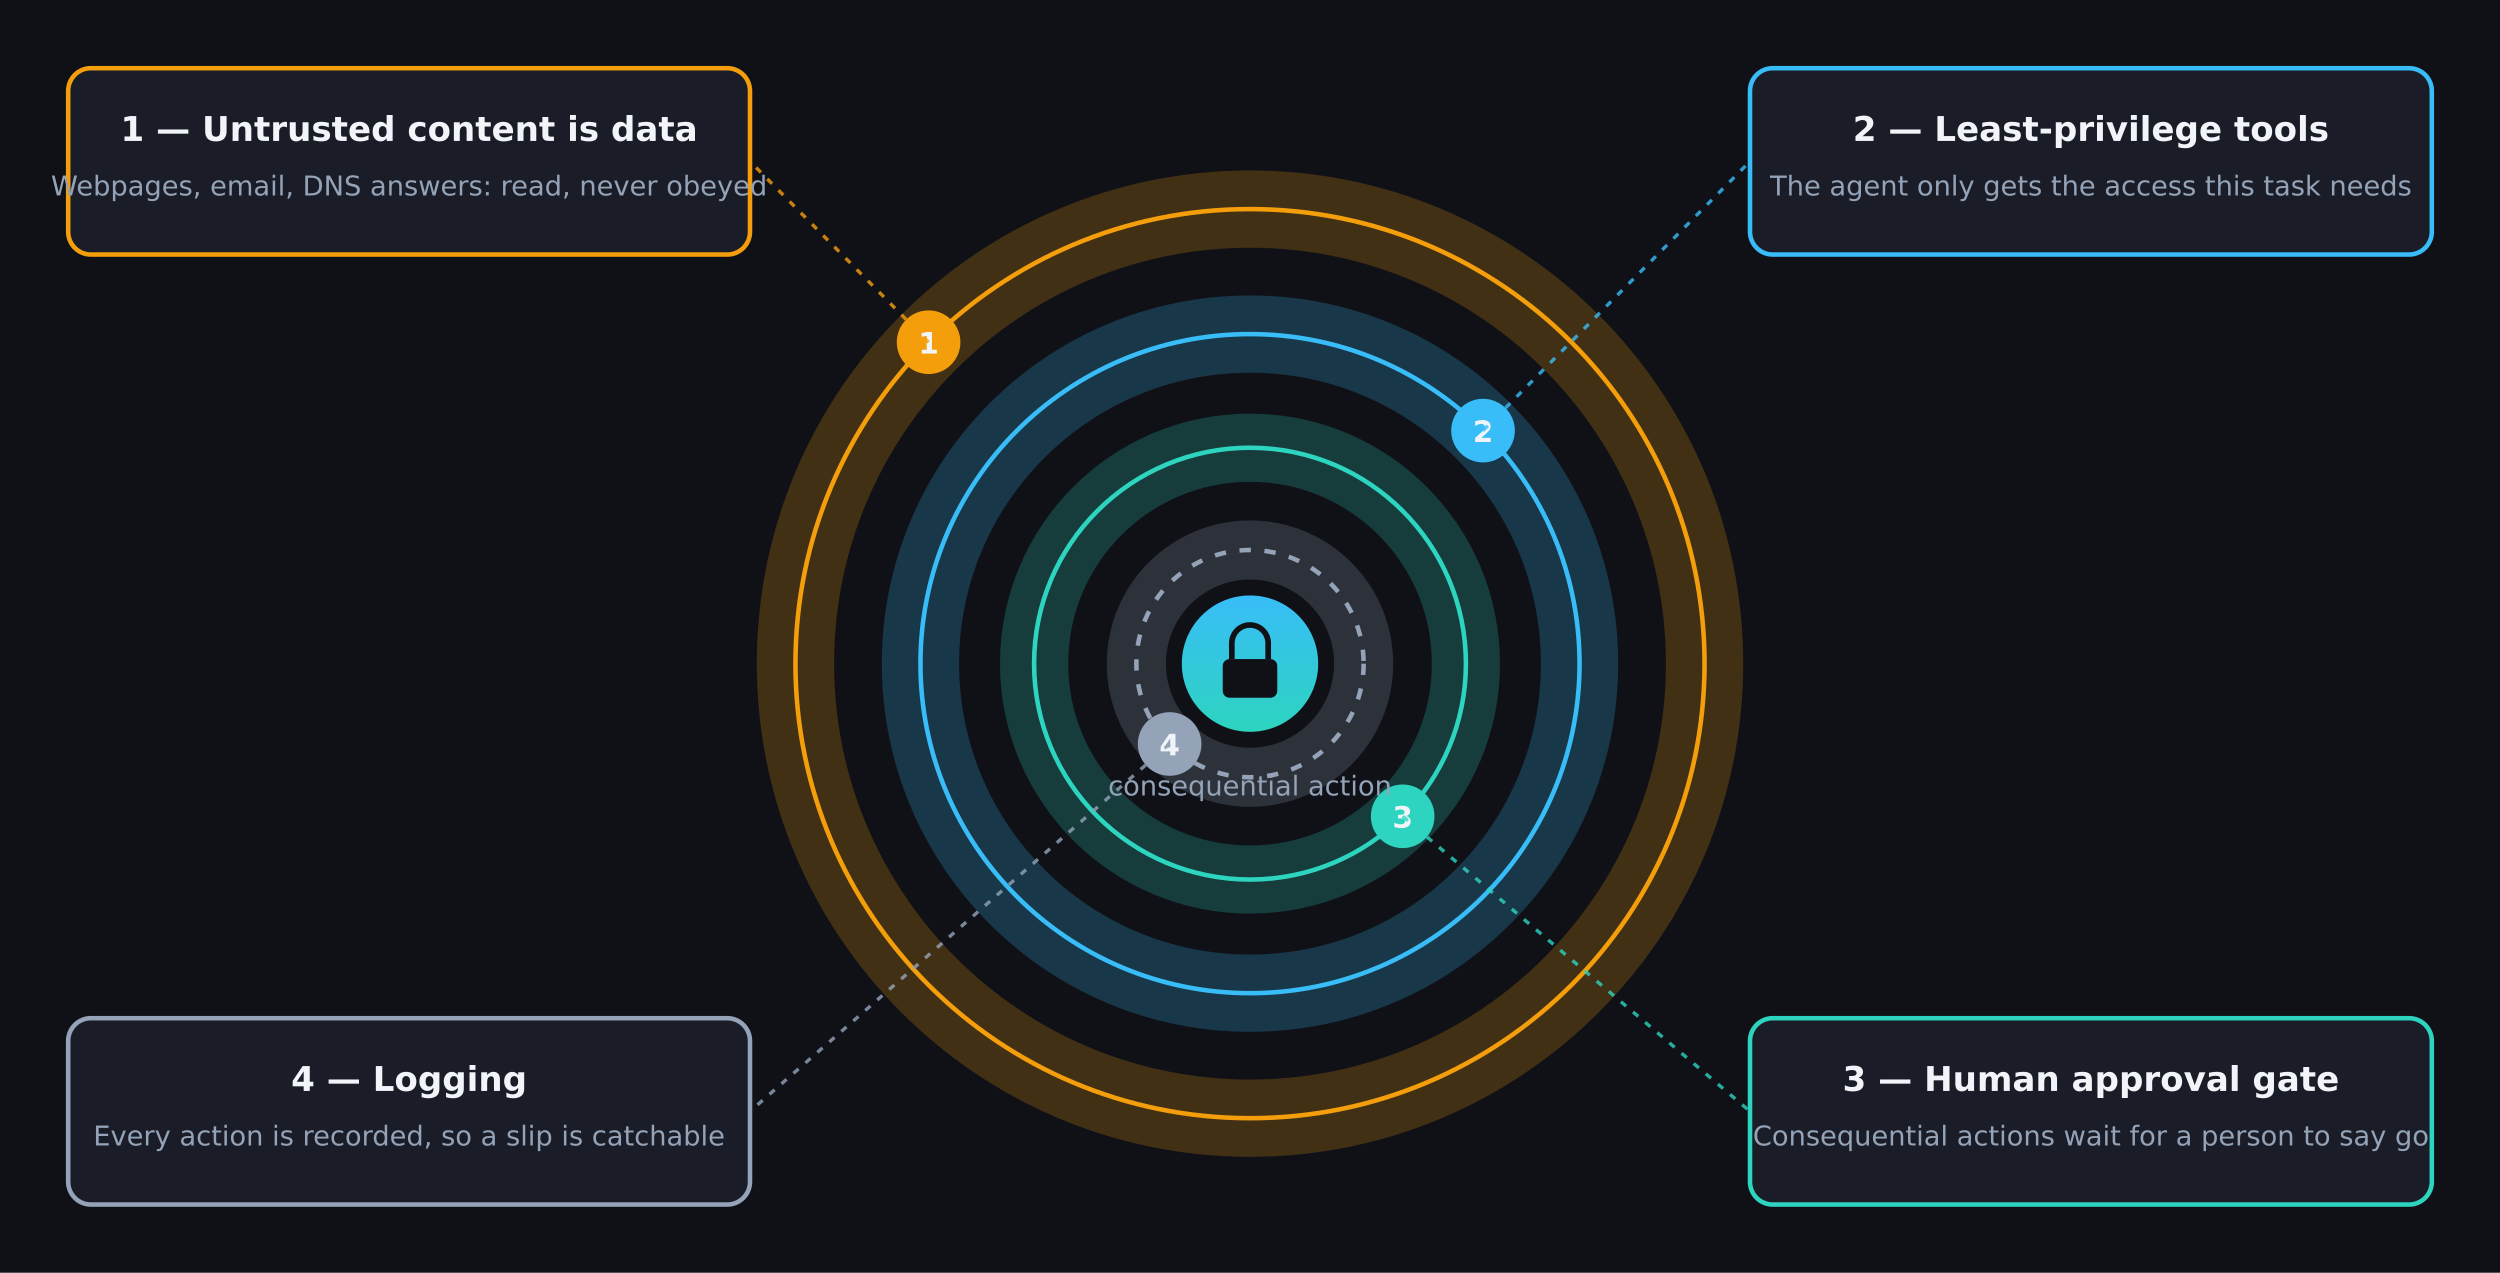
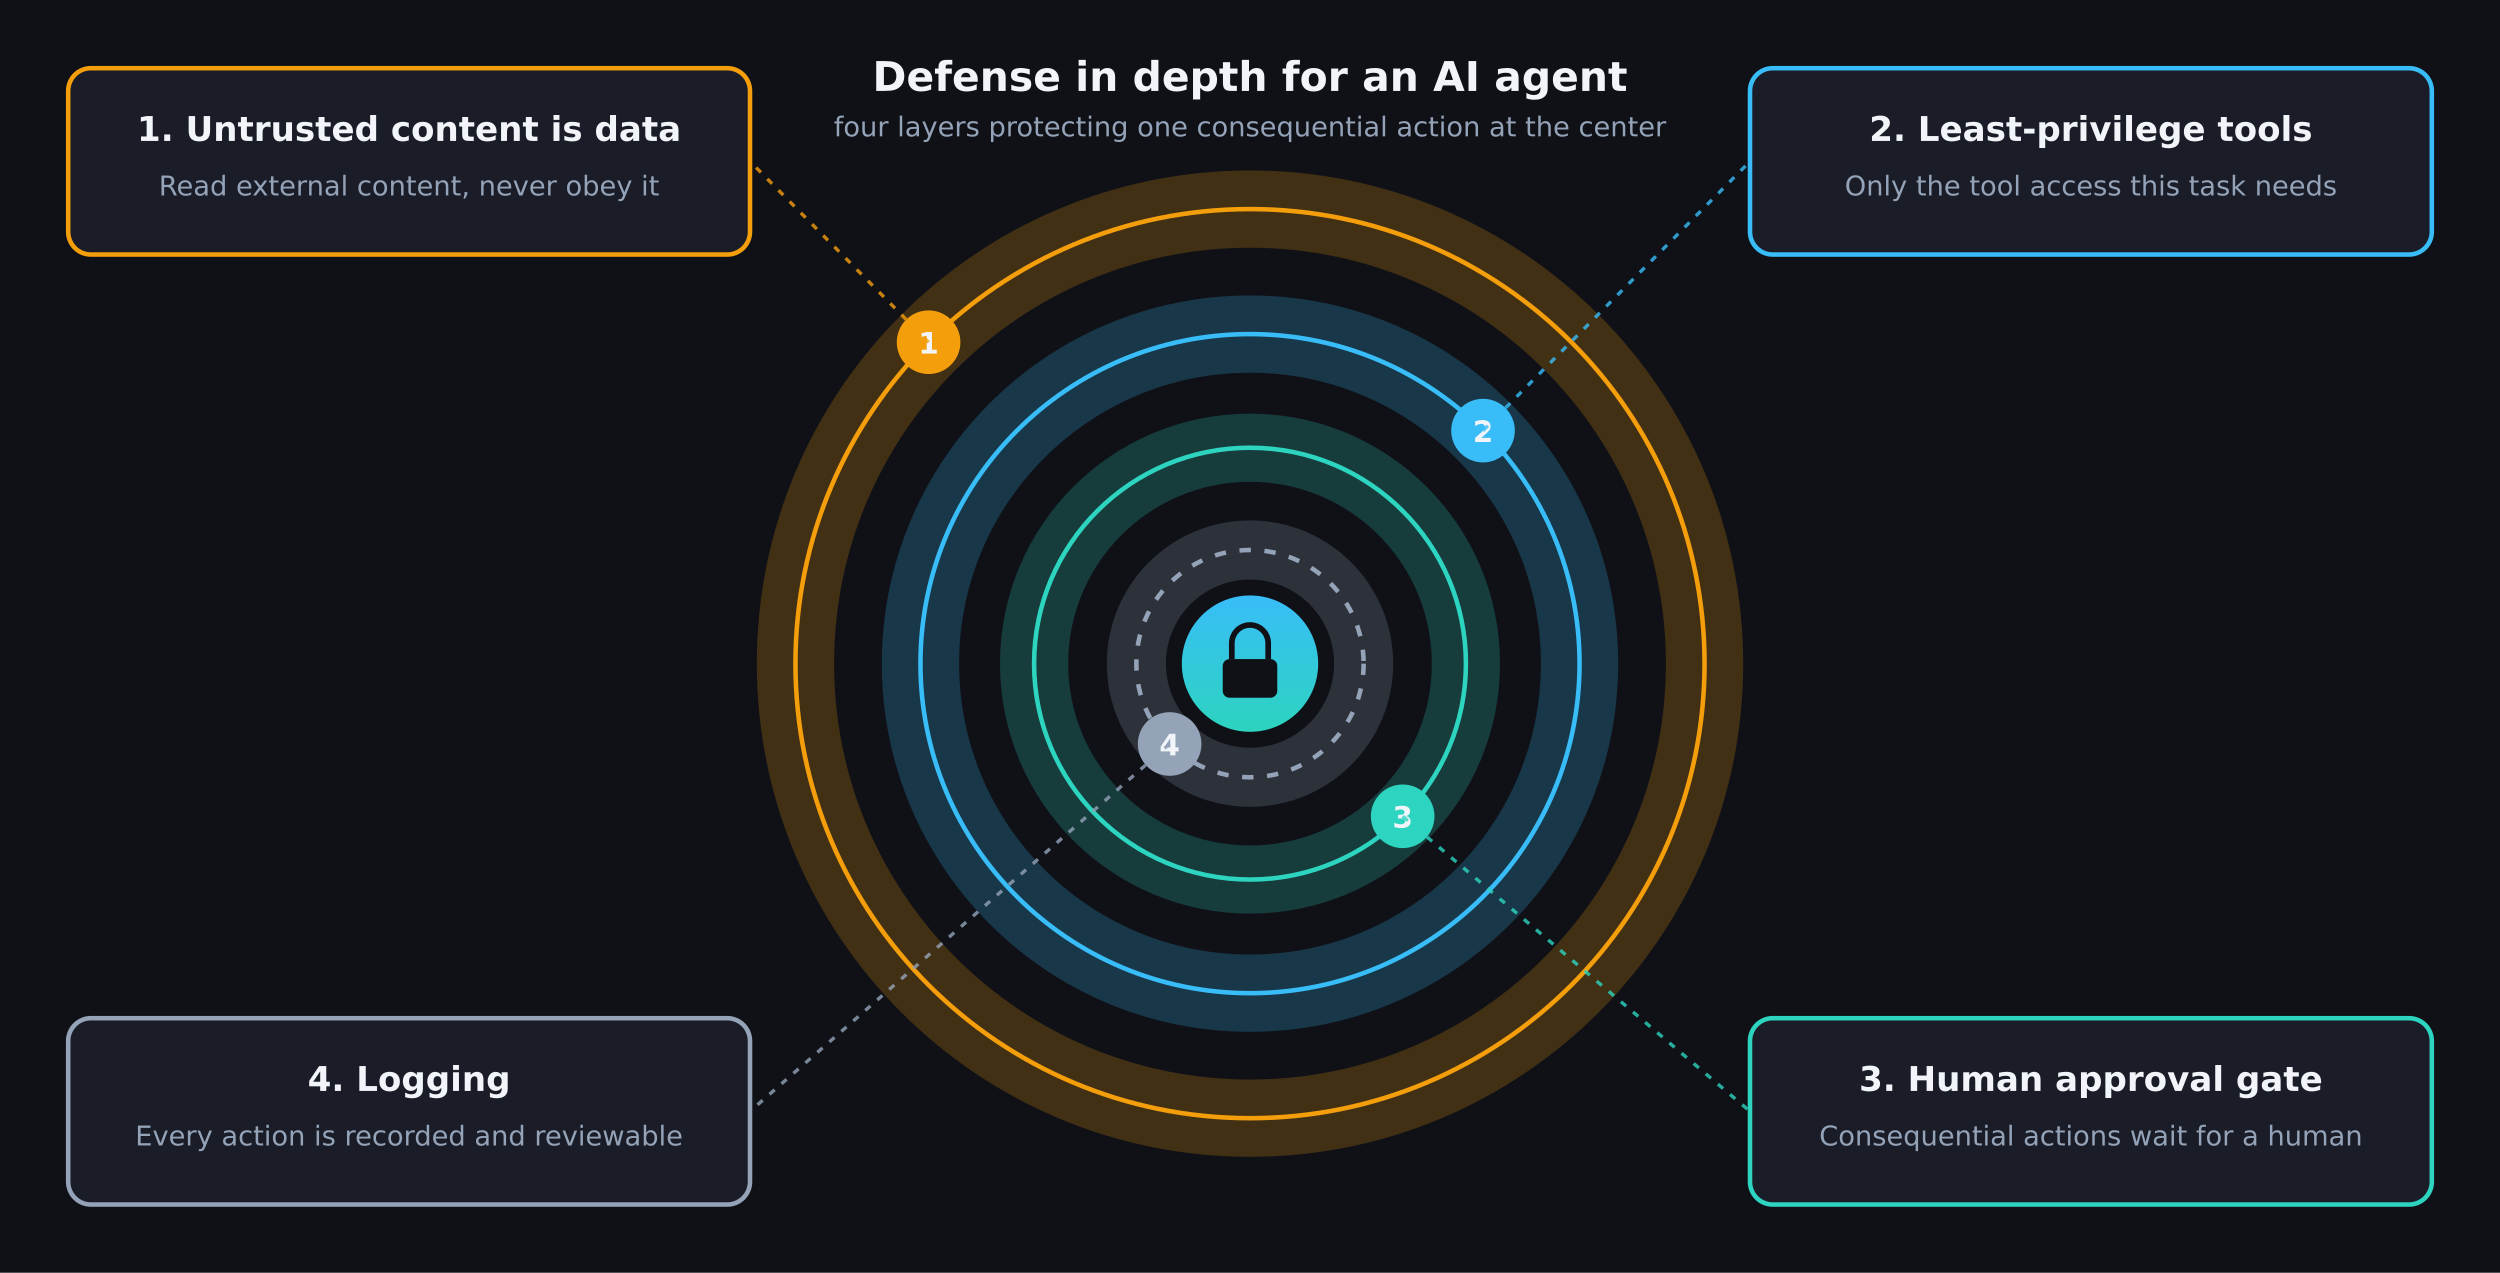
<svg xmlns="http://www.w3.org/2000/svg" viewBox="0 0 1100 560">
  <defs>
    <style>
    .lbl { font-family: 'DejaVu Sans', Arial, sans-serif; fill: #F1F5F9; }
    .sub { font-family: 'DejaVu Sans', Arial, sans-serif; fill: #94A3B8; }
    .mono { font-family: 'DejaVu Sans Mono', 'Courier New', monospace; fill: #94A3B8; }
  </style>
    <linearGradient id="core" x1="0%" y1="0%" x2="0%" y2="100%">
      <stop offset="0%" stop-color="#38BDF8" />
      <stop offset="100%" stop-color="#2DD4BF" />
    </linearGradient>
  </defs>
  <rect width="1100" height="560" fill="#0F1117" />
+   <text x="550" y="40" text-anchor="middle" class="lbl" font-size="18" font-weight="700">Defense in depth for an AI agent</text>
+   <text x="550" y="60" text-anchor="middle" class="sub" font-size="12">four layers protecting one consequential action at the center</text>
  <circle cx="550" cy="292" r="200" fill="none" stroke="#F59E0B" stroke-width="34" opacity="0.22" />
  <circle cx="550" cy="292" r="200" fill="none" stroke="#F59E0B" stroke-width="2" />
  <circle cx="550" cy="292" r="145" fill="none" stroke="#38BDF8" stroke-width="34" opacity="0.22" />
  <circle cx="550" cy="292" r="145" fill="none" stroke="#38BDF8" stroke-width="2" />
  <circle cx="550" cy="292" r="95" fill="none" stroke="#2DD4BF" stroke-width="30" opacity="0.22" />
  <circle cx="550" cy="292" r="95" fill="none" stroke="#2DD4BF" stroke-width="2" />
  <circle cx="550" cy="292" r="50" fill="none" stroke="#94A3B8" stroke-width="26" opacity="0.22" />
  <circle cx="550" cy="292" r="50" fill="none" stroke="#94A3B8" stroke-width="2" stroke-dasharray="5 6" />
  <circle cx="408.579" cy="150.579" r="14" fill="#F59E0B" />
  <text x="408.579" y="155.579" text-anchor="middle" class="lbl" font-size="13" font-weight="700" fill="#0F1117">1</text>
  <circle cx="652.53" cy="189.47" r="14" fill="#38BDF8" />
  <text x="652.53" y="194.47" text-anchor="middle" class="lbl" font-size="13" font-weight="700" fill="#0F1117">2</text>
  <circle cx="617.175" cy="359.175" r="14" fill="#2DD4BF" />
  <text x="617.175" y="364.175" text-anchor="middle" class="lbl" font-size="13" font-weight="700" fill="#0F1117">3</text>
  <circle cx="514.645" cy="327.355" r="14" fill="#94A3B8" />
  <text x="514.645" y="332.355" text-anchor="middle" class="lbl" font-size="13" font-weight="700" fill="#0F1117">4</text>
  <circle cx="550" cy="292" r="30" fill="url(#core)" />
  <path d="M 542 290 v -7 a8 8 0 0 1 16 0 v 7" fill="none" stroke="#0F1117" stroke-width="2.5" />
  <rect x="538" y="290" width="24" height="17" rx="3" fill="#0F1117" />
-   <text x="550" y="350" text-anchor="middle" class="sub" font-size="12">consequential action</text>
  <line x1="408.579" y1="150.579" x2="330" y2="71" stroke="#F59E0B" stroke-width="1.5" stroke-dasharray="3 4" opacity="0.8" />
  <rect x="30" y="30" width="300" height="82" rx="10" fill="#1A1D27" stroke="#F59E0B" stroke-width="2" />
-   <text x="180" y="62" text-anchor="middle" class="lbl" font-size="15" font-weight="700">1 — Untrusted content is data</text>
-   <text x="180" y="86" text-anchor="middle" class="sub" font-size="12">Webpages, email, DNS answers: read, never obeyed</text>
+   <text x="180" y="62" text-anchor="middle" class="lbl" font-size="15" font-weight="700">1. Untrusted content is data</text>
+   <text x="180" y="86" text-anchor="middle" class="sub" font-size="12">Read external content, never obey it</text>
  <line x1="652.53" y1="189.47" x2="770" y2="71" stroke="#38BDF8" stroke-width="1.5" stroke-dasharray="3 4" opacity="0.8" />
  <rect x="770" y="30" width="300" height="82" rx="10" fill="#1A1D27" stroke="#38BDF8" stroke-width="2" />
-   <text x="920" y="62" text-anchor="middle" class="lbl" font-size="15" font-weight="700">2 — Least-privilege tools</text>
-   <text x="920" y="86" text-anchor="middle" class="sub" font-size="12">The agent only gets the access this task needs</text>
+   <text x="920" y="62" text-anchor="middle" class="lbl" font-size="15" font-weight="700">2. Least-privilege tools</text>
+   <text x="920" y="86" text-anchor="middle" class="sub" font-size="12">Only the tool access this task needs</text>
  <line x1="617.175" y1="359.175" x2="770" y2="489" stroke="#2DD4BF" stroke-width="1.5" stroke-dasharray="3 4" opacity="0.8" />
  <rect x="770" y="448" width="300" height="82" rx="10" fill="#1A1D27" stroke="#2DD4BF" stroke-width="2" />
-   <text x="920" y="480" text-anchor="middle" class="lbl" font-size="15" font-weight="700">3 — Human approval gate</text>
-   <text x="920" y="504" text-anchor="middle" class="sub" font-size="12">Consequential actions wait for a person to say go</text>
+   <text x="920" y="480" text-anchor="middle" class="lbl" font-size="15" font-weight="700">3. Human approval gate</text>
+   <text x="920" y="504" text-anchor="middle" class="sub" font-size="12">Consequential actions wait for a human</text>
  <line x1="514.645" y1="327.355" x2="330" y2="489" stroke="#94A3B8" stroke-width="1.5" stroke-dasharray="3 4" opacity="0.8" />
  <rect x="30" y="448" width="300" height="82" rx="10" fill="#1A1D27" stroke="#94A3B8" stroke-width="2" />
-   <text x="180" y="480" text-anchor="middle" class="lbl" font-size="15" font-weight="700">4 — Logging</text>
-   <text x="180" y="504" text-anchor="middle" class="sub" font-size="12">Every action is recorded, so a slip is catchable</text>
+   <text x="180" y="480" text-anchor="middle" class="lbl" font-size="15" font-weight="700">4. Logging</text>
+   <text x="180" y="504" text-anchor="middle" class="sub" font-size="12">Every action is recorded and reviewable</text>
</svg>
